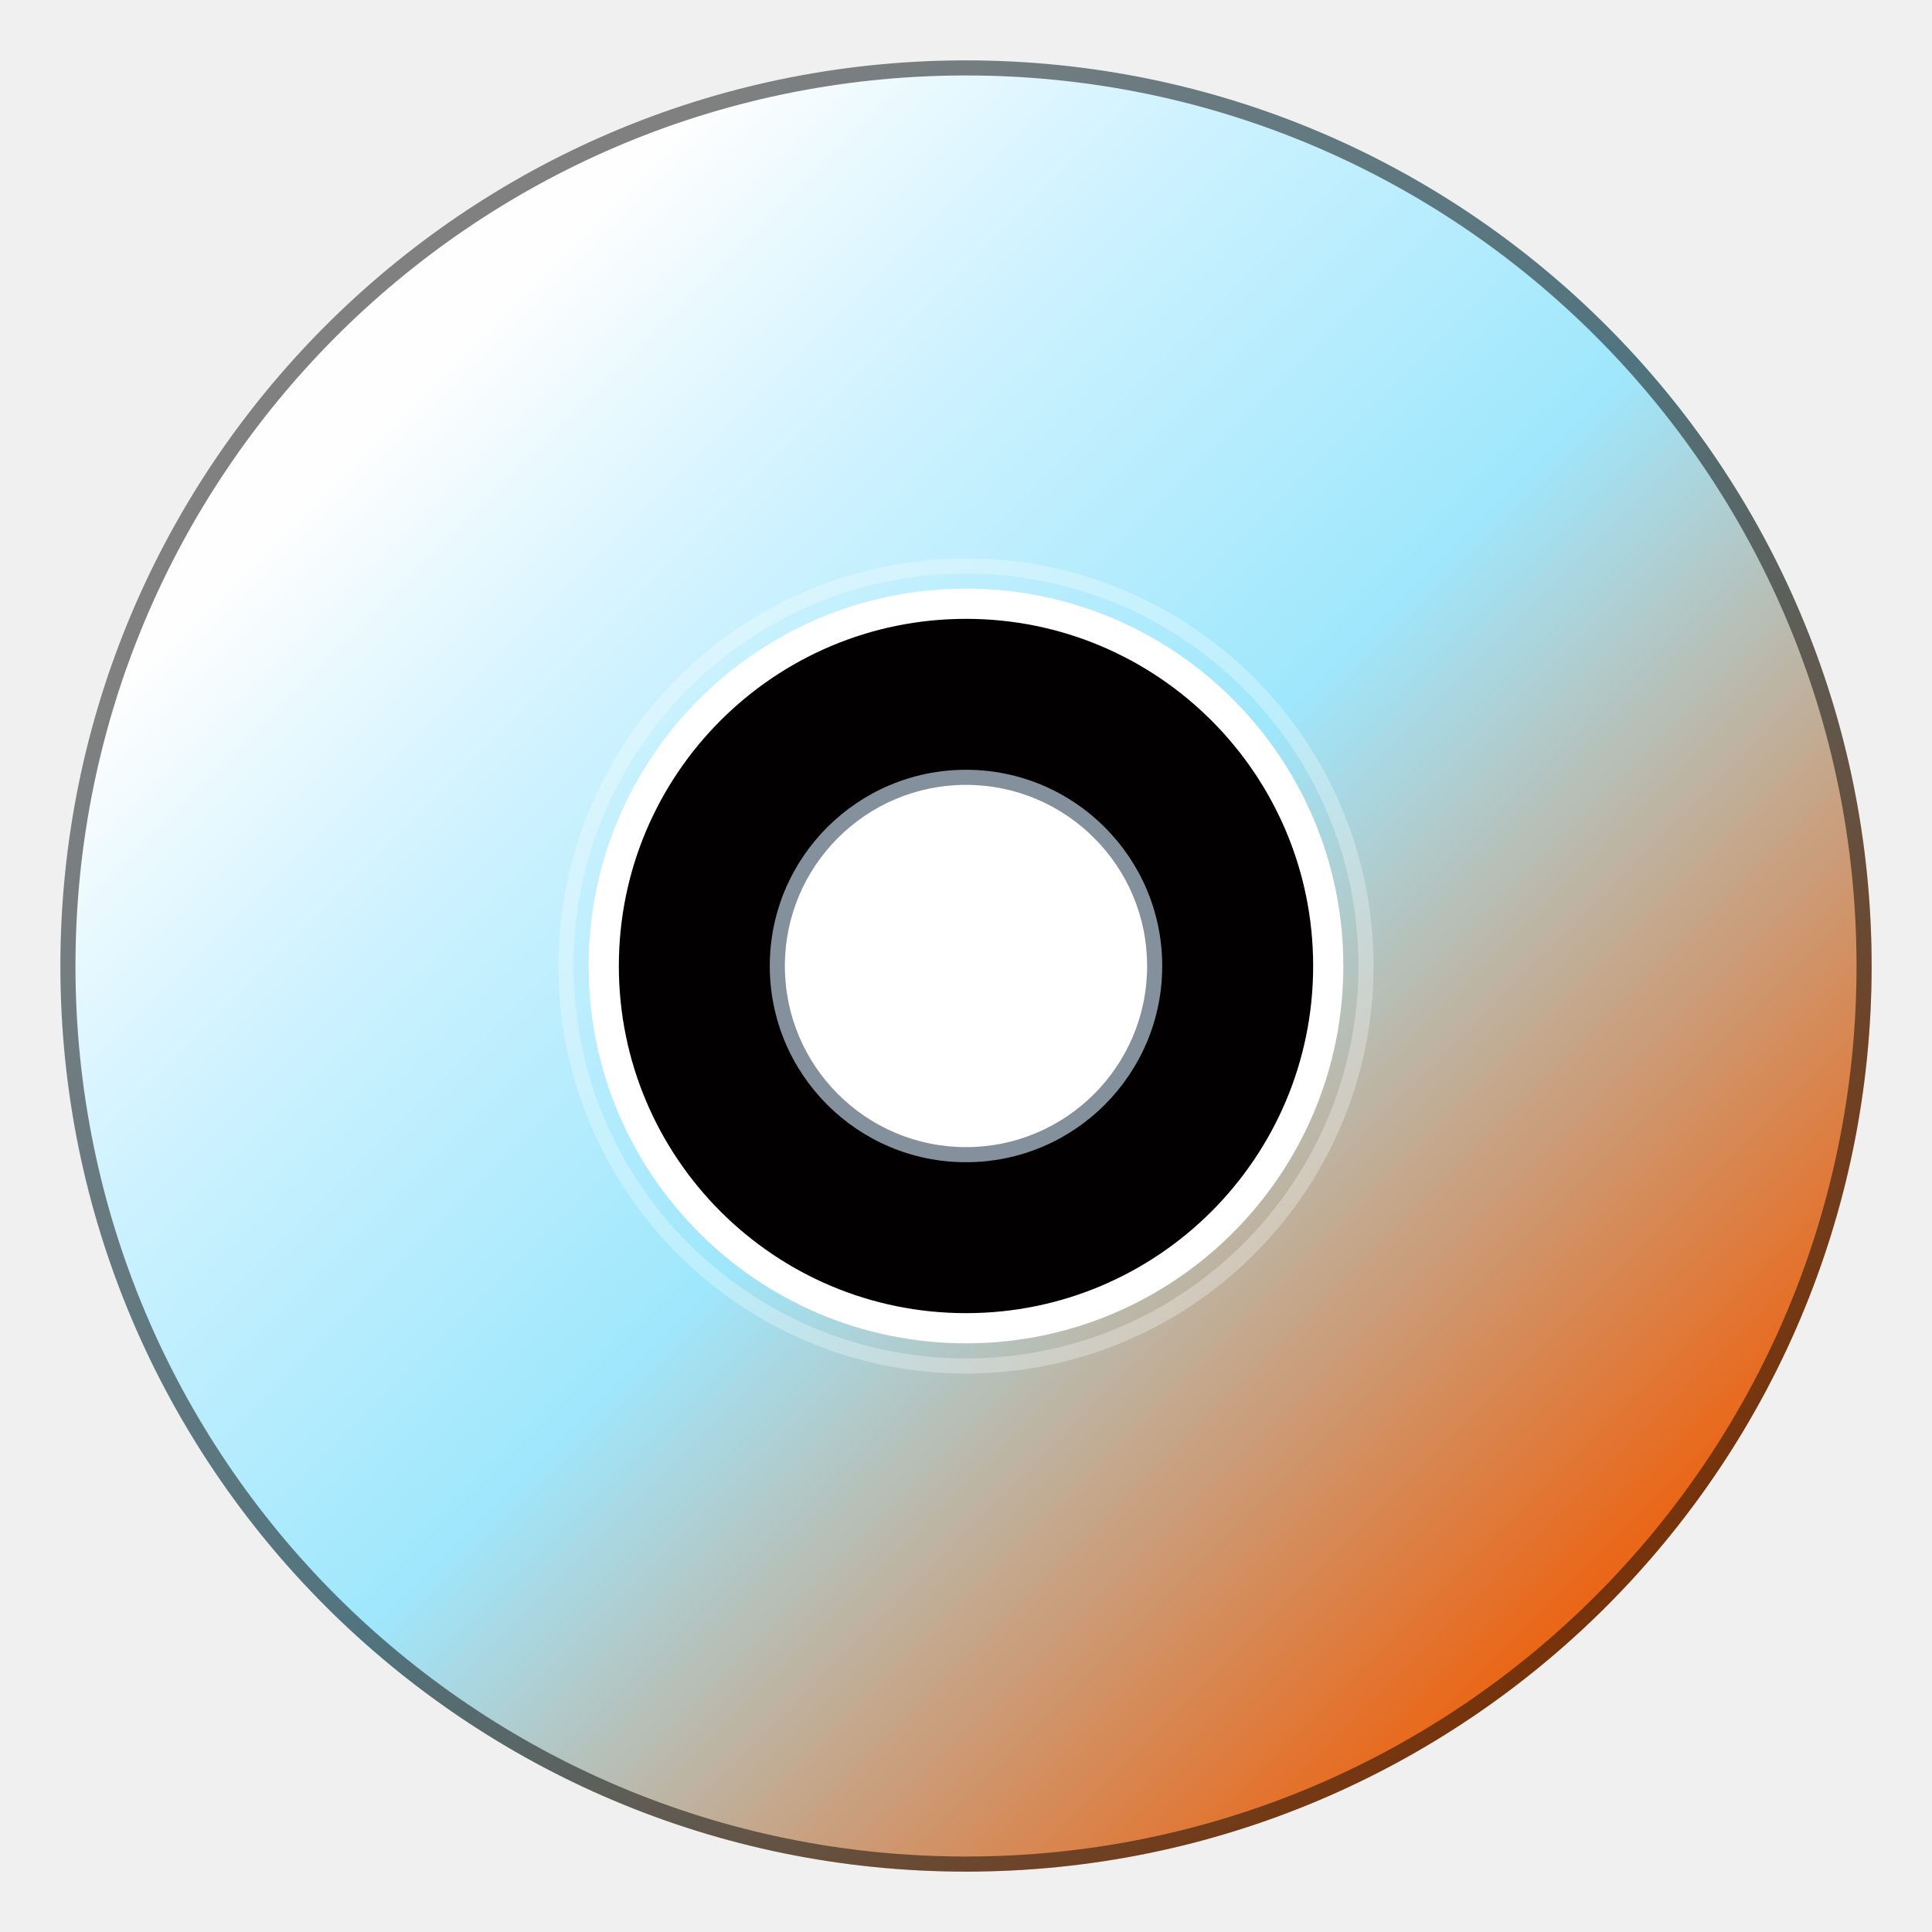
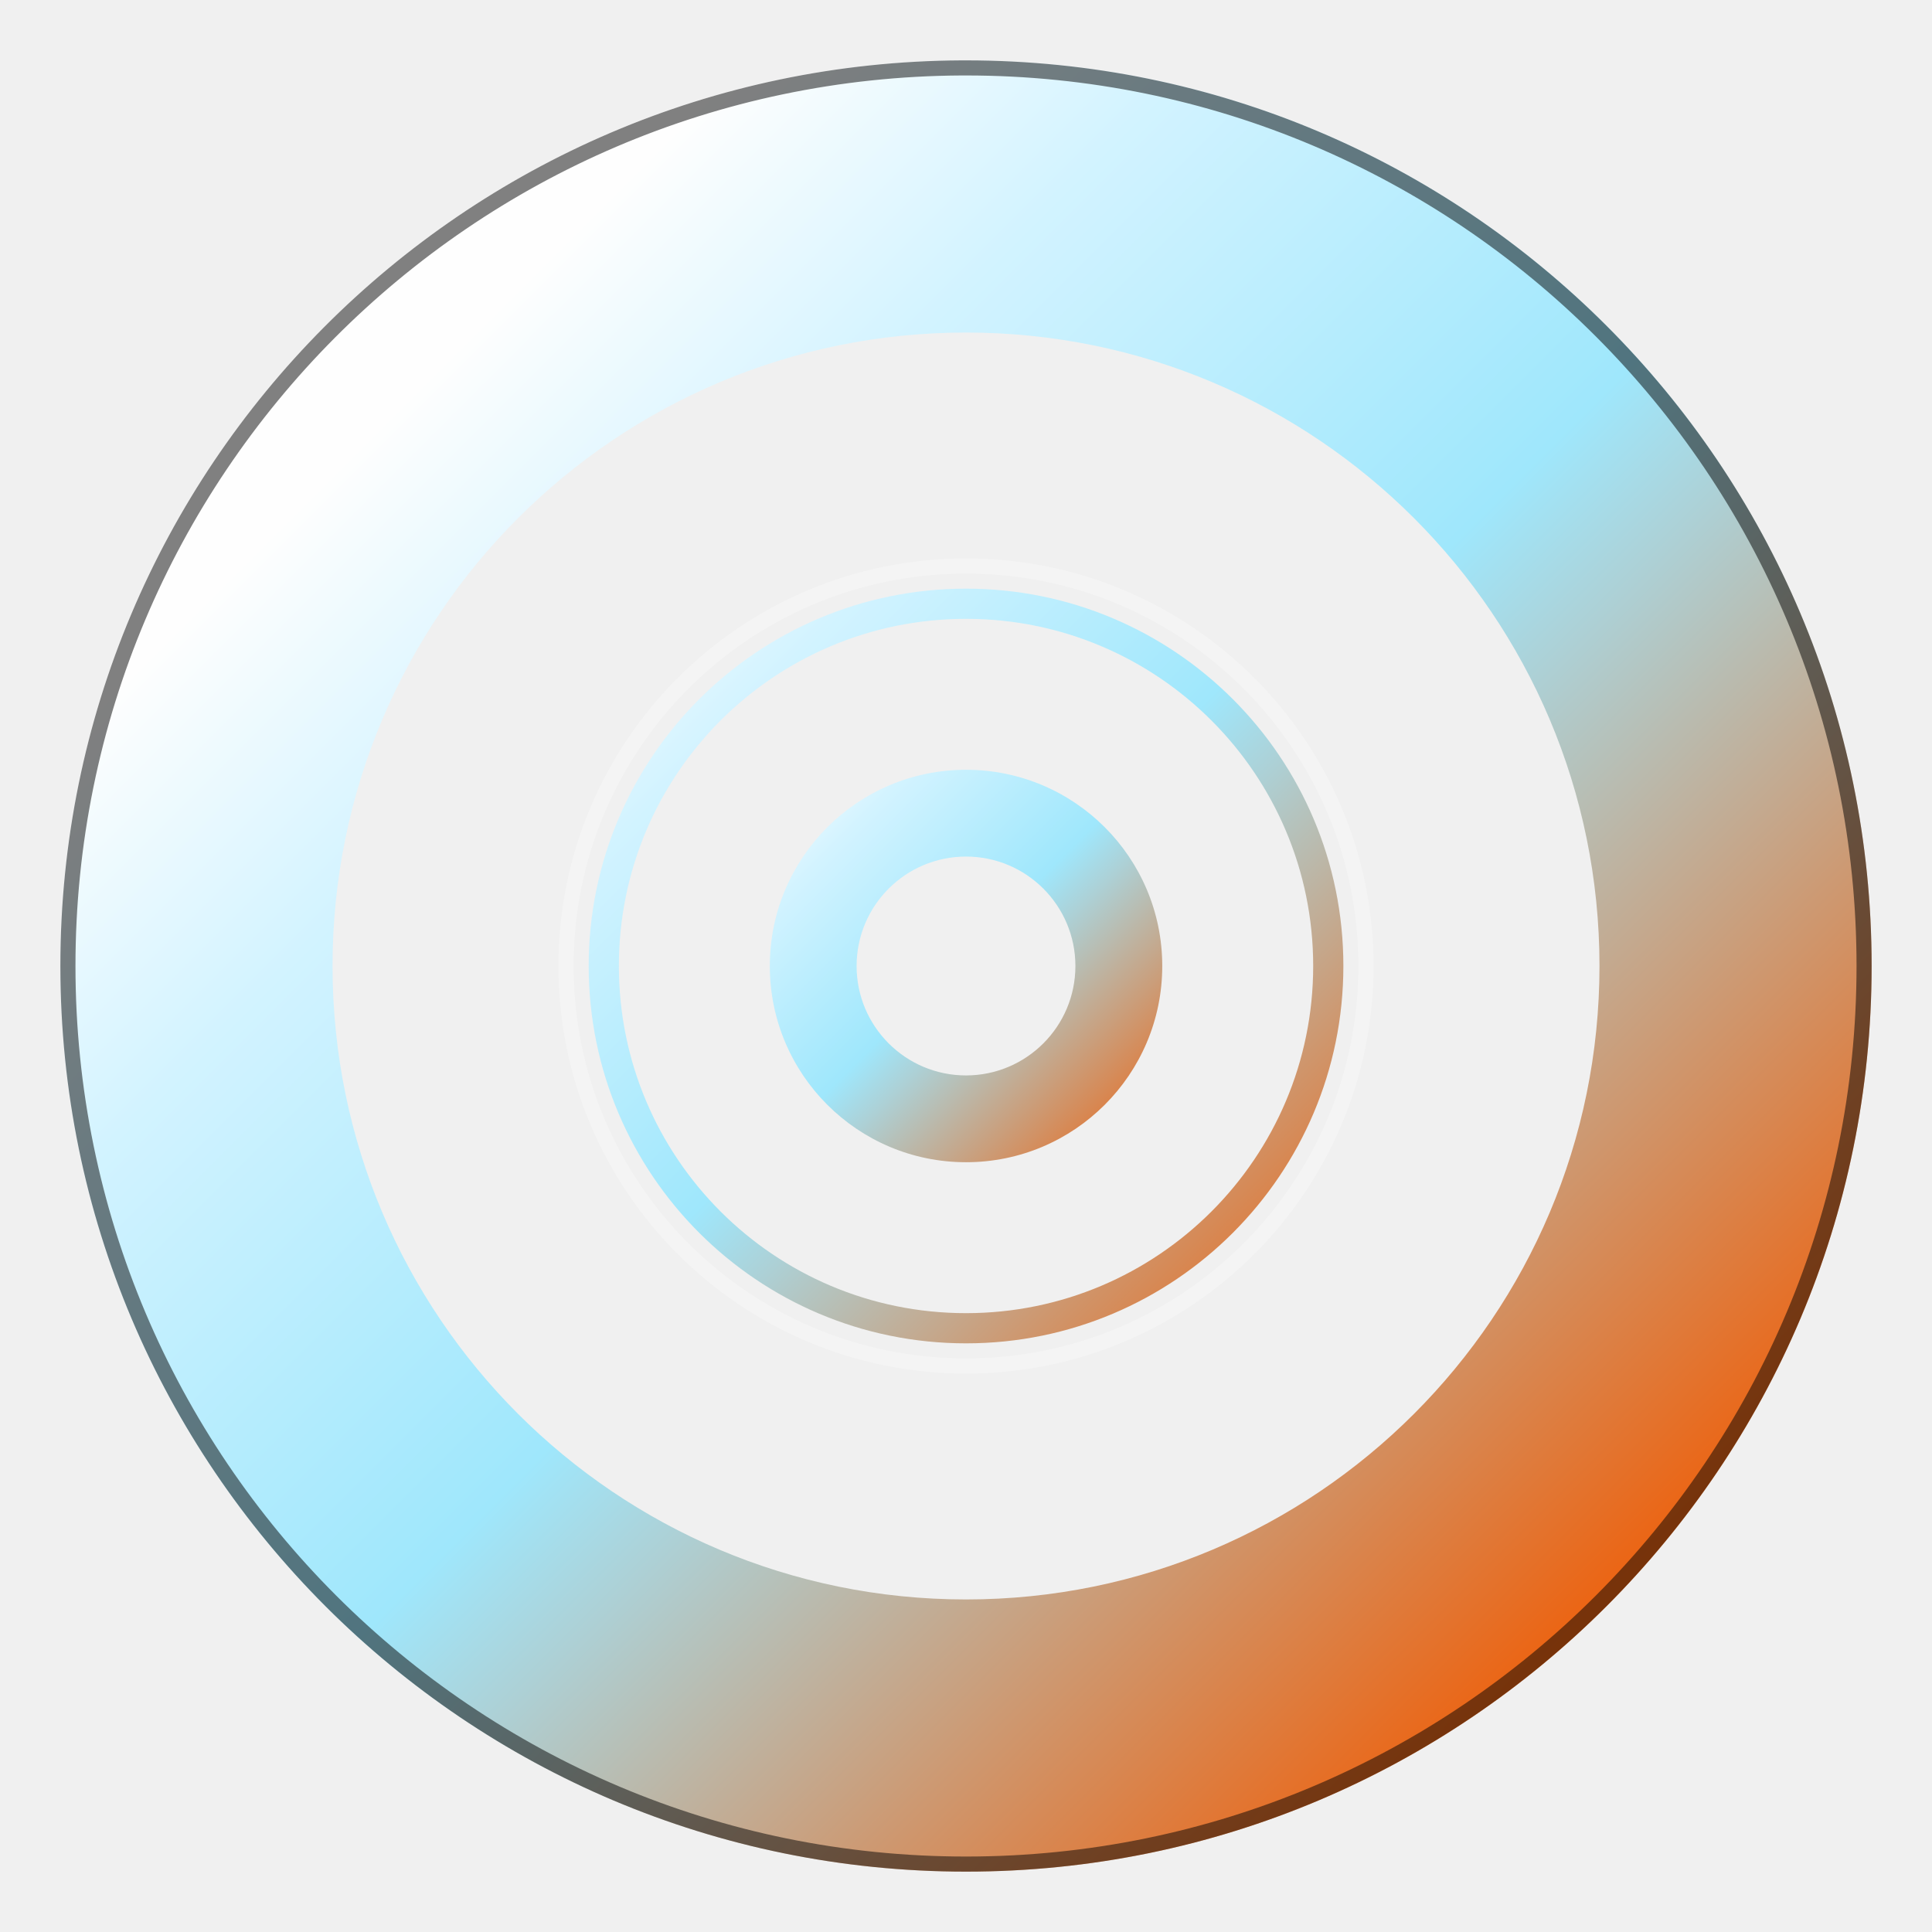
- <svg xmlns="http://www.w3.org/2000/svg" width="64" height="64" version="1">
-   <defs>
+ <svg xmlns="http://www.w3.org/2000/svg" xmlns:xlink="http://www.w3.org/1999/xlink" width="64" height="64" version="1" id="svg2417">
+   <defs id="defs2399">
    <linearGradient id="linearGradient986" x1="13.51" x2="54.293" y1="13.195" y2="53.978" gradientUnits="userSpaceOnUse">
-       <stop stop-color="#fefefe" offset="0" />
-       <stop stop-color="#d2f3ff" offset=".181" />
-       <stop stop-color="#9fe7fc" offset=".483" />
-       <stop stop-color="#add0d5" offset=".572" />
-       <stop stop-color="#f05d06" offset="1" />
+       <stop stop-color="#fefefe" offset="0" id="stop2388" />
+       <stop stop-color="#d2f3ff" offset=".181" id="stop2390" />
+       <stop stop-color="#9fe7fc" offset=".483" id="stop2392" />
+       <stop stop-color="#add0d5" offset=".572" id="stop2394" />
+       <stop stop-color="#f05d06" offset="1" id="stop2396" />
    </linearGradient>
+     <linearGradient xlink:href="#linearGradient986" id="linearGradient2554" gradientUnits="userSpaceOnUse" x1="13.51" y1="13.195" x2="54.293" y2="53.978" gradientTransform="translate(-3.66e-4,4.3518648e-5)" />
+     <linearGradient xlink:href="#linearGradient986" id="linearGradient3148" gradientUnits="userSpaceOnUse" x1="13.51" y1="13.195" x2="54.293" y2="53.978" />
+     <linearGradient xlink:href="#linearGradient986" id="linearGradient12005" x1="25.501" y1="25.5" x2="38.501" y2="38.5" gradientUnits="userSpaceOnUse" />
+     <linearGradient xlink:href="#linearGradient986" id="linearGradient12007" x1="19.501" y1="19.5" x2="44.501" y2="44.5" gradientUnits="userSpaceOnUse" />
  </defs>
-   <g stroke-linecap="round" stroke-linejoin="round">
-     <circle cx="32" cy="32" r="30" fill="url(#linearGradient986)" stroke-width="5.375" style="paint-order:stroke fill markers" />
-     <path d="m31.855 2a30 30 0 0 0-29.855 30 30 30 0 0 0 30 30 30 30 0 0 0 30-30 30 30 0 0 0-30-30 30 30 0 0 0-0.145 0zm0.002 0.5a29.5 29.5 0 0 1 0.143 0 29.5 29.5 0 0 1 29.5 29.5 29.5 29.5 0 0 1-29.5 29.5 29.5 29.5 0 0 1-29.5-29.5 29.5 29.5 0 0 1 29.357-29.5z" fill="#020202" opacity=".5" stroke-width="5.375" style="paint-order:stroke fill markers" />
-     <path d="m32 18.5a13.5 13.5 0 0 0-13.5 13.5 13.5 13.5 0 0 0 13.5 13.5 13.5 13.5 0 0 0 13.5-13.5 13.5 13.5 0 0 0-13.5-13.5zm-0.107 0.5a13 13 0 0 1 0.107 0 13 13 0 0 1 13 13 13 13 0 0 1-13 13 13 13 0 0 1-13-13 13 13 0 0 1 12.893-13z" fill="#fff" opacity=".3" stroke-width="4.569" style="paint-order:stroke fill markers" />
-     <circle cx="32" cy="32" r="12.5" fill="#fff" stroke-width="4.23" style="paint-order:stroke fill markers" />
-     <circle cx="32" cy="32" r="11.5" fill="#030001" stroke-width="3.892" style="paint-order:stroke fill markers" />
-     <circle cx="32" cy="32" r="6.5" fill="#85909d" stroke-width="2.2" style="paint-order:stroke fill markers" />
-     <circle cx="32" cy="32" r="6" fill="#fff" stroke-width="2.03" style="paint-order:stroke fill markers" />
+   <g stroke-linecap="round" stroke-linejoin="round" id="g2415" transform="translate(0,-68.92857)">
+     <circle cx="32" cy="32" r="30" fill="url(#linearGradient986)" stroke-width="5.375" style="fill:url(#linearGradient3148);paint-order:stroke fill markers" id="circle2401" />
+     <path d="M 31.855,2 A 30,30 0 0 0 2,32 30,30 0 0 0 32,62 30,30 0 0 0 62,32 30,30 0 0 0 32,2 30,30 0 0 0 31.855,2 Z m 0.002,0.5 a 29.5,29.5 0 0 1 0.143,0 29.5,29.5 0 0 1 29.5,29.5 29.5,29.5 0 0 1 -29.5,29.5 29.5,29.5 0 0 1 -29.5,-29.5 29.5,29.5 0 0 1 29.357,-29.5 z" fill="#020202" opacity="0.5" stroke-width="5.375" style="paint-order:stroke fill markers" id="path2403" />
+     <path d="M 32,18.5 A 13.5,13.5 0 0 0 18.5,32 13.5,13.5 0 0 0 32,45.5 13.5,13.5 0 0 0 45.5,32 13.5,13.5 0 0 0 32,18.5 Z M 31.893,19 A 13,13 0 0 1 32,19 13,13 0 0 1 45,32 13,13 0 0 1 32,45 13,13 0 0 1 19,32 13,13 0 0 1 31.893,19 Z" fill="#ffffff" opacity="0.3" stroke-width="4.569" style="paint-order:stroke fill markers" id="path2405" />
+     <circle cx="32" cy="32" r="12.5" fill="#ffffff" stroke-width="4.23" style="paint-order:stroke fill markers" id="circle2407" />
+     <circle cx="32" cy="32" r="11.5" fill="#030001" stroke-width="3.892" style="paint-order:stroke fill markers" id="circle2409" />
+     <circle cx="32" cy="32" r="6.5" fill="#85909d" stroke-width="2.2" style="paint-order:stroke fill markers" id="circle2411" />
+     <circle cx="32" cy="32" r="6" fill="#ffffff" stroke-width="2.03" style="paint-order:stroke fill markers" id="circle2413" />
+   </g>
+   <g id="g14244">
+     <path id="circle2538" style="fill:url(#linearGradient2554);stroke-linecap:round;stroke-linejoin:round;paint-order:stroke fill markers" d="m 32,2 a 30,30 0 0 0 -30,30 30,30 0 0 0 30,30 30,30 0 0 0 30,-30 30,30 0 0 0 -30,-30 z m 0,9.016 A 20.984,20.984 0 0 1 52.985,32 20.984,20.984 0 0 1 32,52.984 20.984,20.984 0 0 1 11.016,32 20.984,20.984 0 0 1 32,11.016 Z" />
+     <path d="m 31.855,2 a 30,30 0 0 0 -29.855,30 30,30 0 0 0 30,30 30,30 0 0 0 30,-30 30,30 0 0 0 -30,-30 30,30 0 0 0 -0.145,0 z m 0.002,0.5 a 29.5,29.5 0 0 1 0.143,0 29.5,29.5 0 0 1 29.5,29.5 29.5,29.5 0 0 1 -29.5,29.5 29.5,29.5 0 0 1 -29.5,-29.5 29.5,29.5 0 0 1 29.357,-29.5 z" fill="#020202" opacity="0.5" stroke-width="5.375" style="stroke-linecap:round;stroke-linejoin:round;paint-order:stroke fill markers" id="path2540" />
+     <path d="m 32,18.5 a 13.5,13.5 0 0 0 -13.5,13.5 13.5,13.5 0 0 0 13.5,13.5 13.5,13.5 0 0 0 13.5,-13.5 13.5,13.5 0 0 0 -13.5,-13.5 z m -0.107,0.5 a 13,13 0 0 1 0.107,0 13,13 0 0 1 13,13 13,13 0 0 1 -13,13 13,13 0 0 1 -13,-13 13,13 0 0 1 12.893,-13 z" fill="#ffffff" opacity="0.3" stroke-width="4.569" style="stroke-linecap:round;stroke-linejoin:round;paint-order:stroke fill markers" id="path2542" />
+     <path id="circle2544" style="fill:url(#linearGradient12007);fill-opacity:1;stroke-linecap:round;stroke-linejoin:round;paint-order:stroke fill markers" d="m 32.001,19.5 a 12.5,12.5 0 0 0 -12.5,12.5 12.5,12.5 0 0 0 12.5,12.5 12.5,12.5 0 0 0 12.5,-12.5 12.5,12.5 0 0 0 -12.5,-12.5 z m 0,1 a 11.5,11.5 0 0 1 11.5,11.5 11.5,11.5 0 0 1 -11.5,11.5 11.5,11.5 0 0 1 -11.5,-11.5 11.5,11.5 0 0 1 11.5,-11.5 z" />
+     <path id="circle2548" style="fill:url(#linearGradient12005);fill-opacity:1;stroke-linecap:round;stroke-linejoin:round;paint-order:stroke fill markers" d="m 32.001,25.5 a 6.5,6.5 0 0 0 -6.5,6.5 6.5,6.5 0 0 0 6.5,6.5 6.5,6.5 0 0 0 6.5,-6.5 6.5,6.5 0 0 0 -6.5,-6.5 z m 0,2.875 A 3.625,3.625 0 0 1 35.624,32 a 3.625,3.625 0 0 1 -3.623,3.625 3.625,3.625 0 0 1 -3.625,-3.625 3.625,3.625 0 0 1 3.625,-3.625 z" />
  </g>
</svg>
